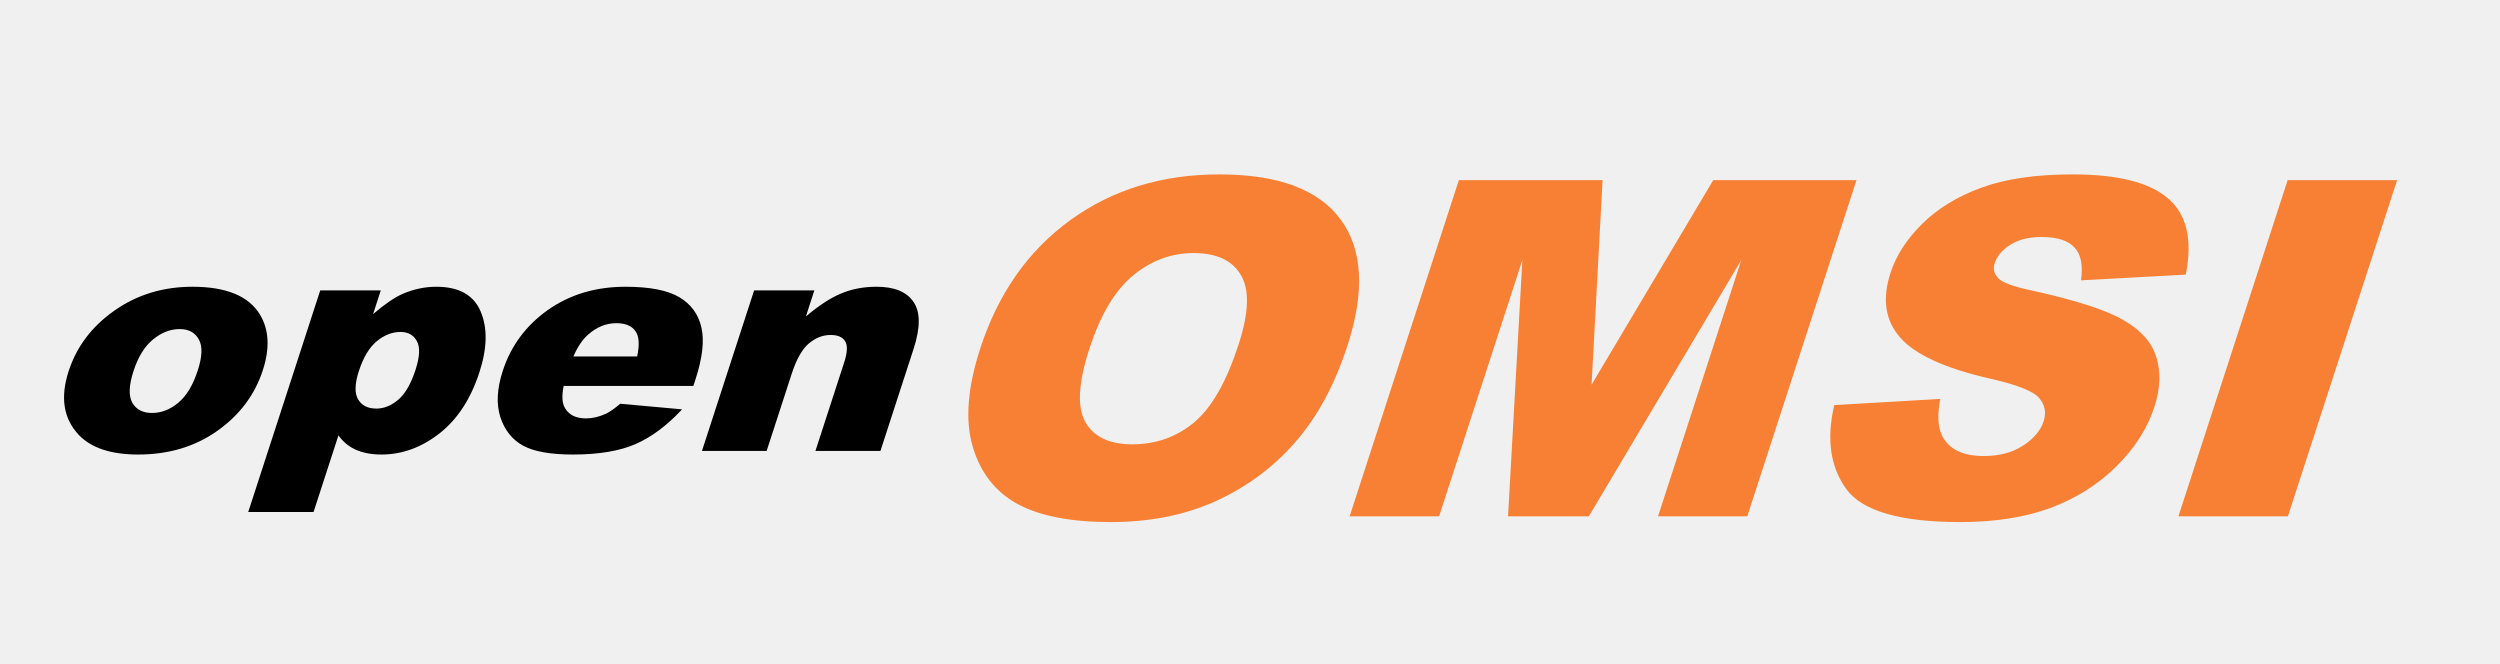
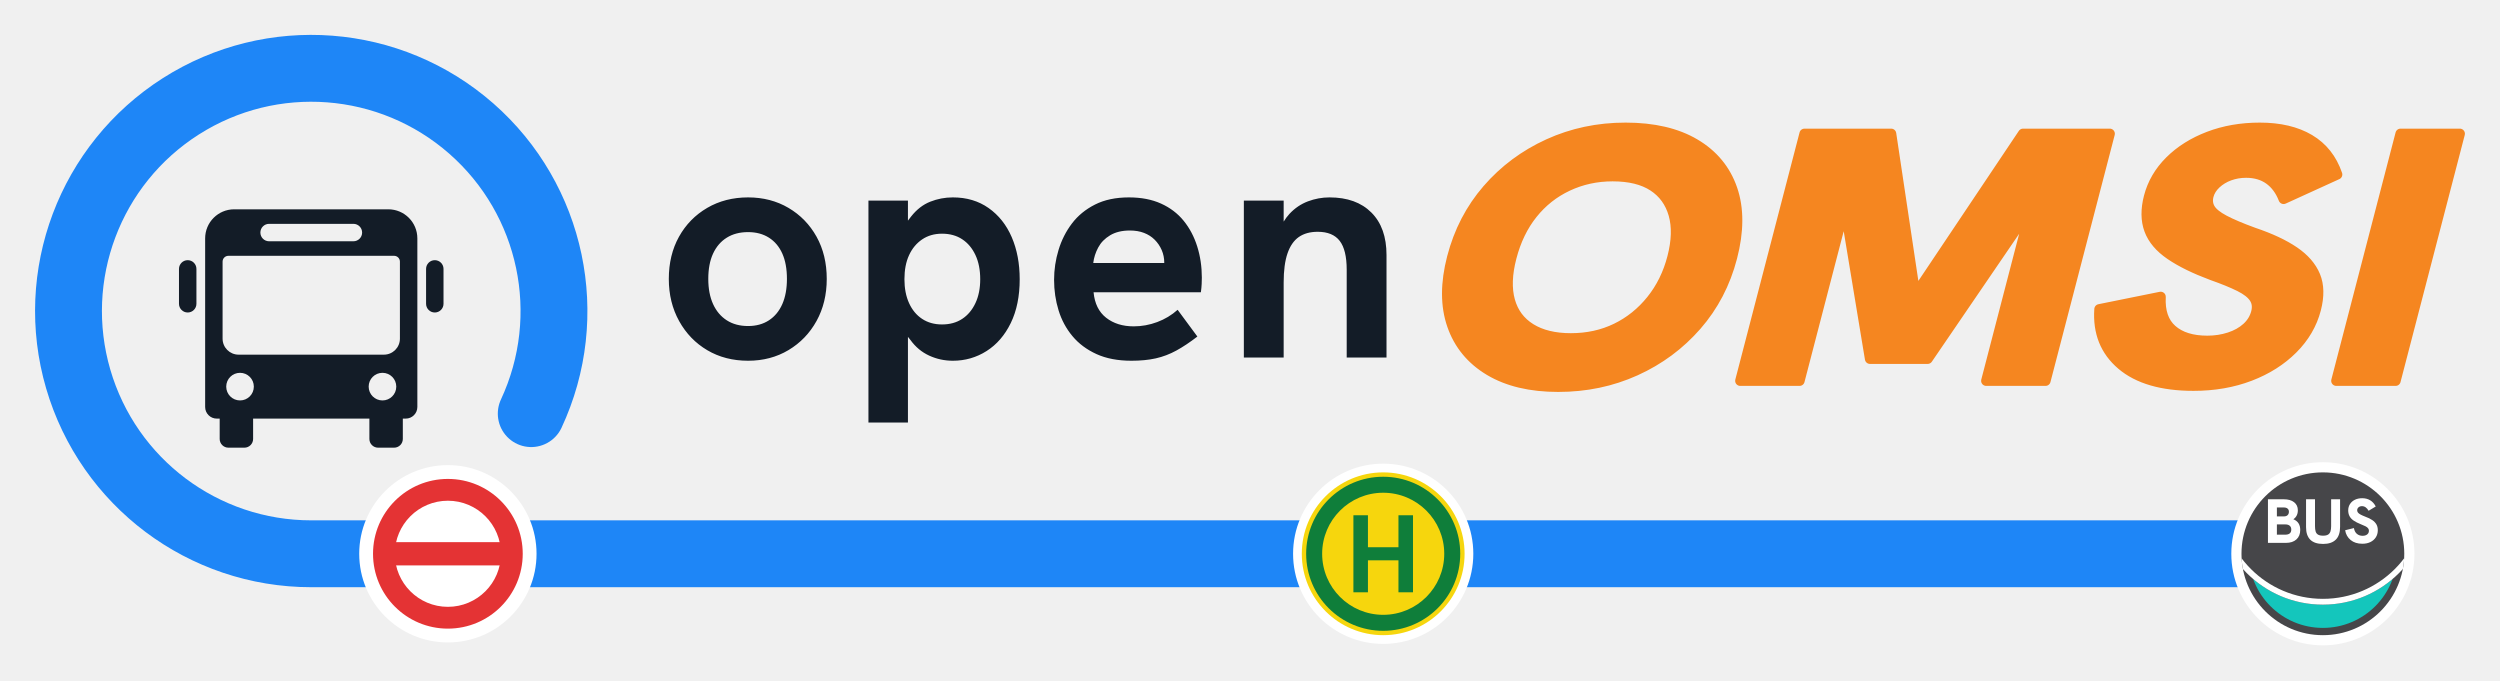
- <svg xmlns="http://www.w3.org/2000/svg" width="1142" height="303" viewBox="0 0 1142 303" fill="none">
-   <path d="M31.359 169.517C34.993 158.331 41.953 149.125 52.239 141.898C62.54 134.625 74.442 130.989 87.945 130.989C103.385 130.989 113.666 135.247 118.788 143.762C122.9 150.621 123.326 159.068 120.065 169.102C116.401 180.38 109.45 189.632 99.213 196.859C89.039 204.04 77.007 207.63 63.116 207.63C50.725 207.63 41.679 204.638 35.976 198.654C28.994 191.243 27.455 181.531 31.359 169.517ZM61.002 169.448C58.878 175.984 58.687 180.817 60.429 183.947C62.219 187.078 65.22 188.643 69.43 188.643C73.69 188.643 77.675 187.101 81.388 184.017C85.149 180.932 88.136 175.984 90.35 169.172C92.413 162.819 92.567 158.101 90.81 155.017C89.069 151.887 86.165 150.322 82.099 150.322C77.792 150.322 73.719 151.91 69.879 155.086C66.055 158.216 63.096 163.003 61.002 169.448ZM113.396 233.868L146.285 132.646H173.946L170.424 143.486C175.728 138.929 180.239 135.845 183.957 134.234C188.967 132.071 194.086 130.989 199.313 130.989C209.623 130.989 216.365 134.74 219.542 142.243C222.767 149.746 222.585 159.022 218.995 170.069C215.032 182.267 208.929 191.589 200.689 198.033C192.463 204.431 183.655 207.63 174.266 207.63C169.716 207.63 165.793 206.894 162.497 205.421C159.248 203.948 156.619 201.761 154.609 198.861L143.235 233.868H113.396ZM163.926 169.517C162.042 175.317 161.926 179.621 163.579 182.428C165.231 185.236 168.018 186.64 171.938 186.64C175.375 186.64 178.688 185.305 181.879 182.636C185.085 179.92 187.734 175.34 189.828 168.895C191.758 162.957 191.961 158.607 190.438 155.846C188.931 153.038 186.435 151.634 182.95 151.634C179.175 151.634 175.572 153.038 172.143 155.846C168.714 158.653 165.975 163.211 163.926 169.517ZM316.728 176.283H257.487C256.553 180.794 256.744 184.155 258.059 186.364C259.882 189.54 263.093 191.128 267.691 191.128C270.595 191.128 273.578 190.438 276.641 189.057C278.522 188.182 280.741 186.64 283.298 184.431L311.581 186.986C304.735 194.35 297.643 199.644 290.304 202.866C282.98 206.042 273.437 207.63 261.676 207.63C251.464 207.63 243.87 206.272 238.897 203.557C233.938 200.795 230.487 196.445 228.544 190.507C226.665 184.523 227.034 177.503 229.651 169.448C233.375 157.986 240.237 148.711 250.236 141.622C260.283 134.533 272.107 130.989 285.707 130.989C296.742 130.989 304.938 132.577 310.295 135.753C315.652 138.929 319.02 143.532 320.401 149.562C321.781 155.592 320.901 163.441 317.76 173.107L316.728 176.283ZM291.046 162.819C292.23 157.388 291.945 153.498 290.191 151.15C288.486 148.803 285.6 147.629 281.535 147.629C276.84 147.629 272.513 149.401 268.554 152.946C266.045 155.155 263.839 158.446 261.934 162.819H291.046ZM344.483 132.646H371.998L368.117 144.591C373.816 139.712 379.108 136.236 383.992 134.165C388.89 132.048 394.365 130.989 400.415 130.989C408.594 130.989 414.228 133.313 417.315 137.963C420.466 142.566 420.471 149.7 417.33 159.367L402.187 205.973H372.493L385.595 165.65C387.091 161.047 387.25 157.802 386.072 155.915C384.91 153.981 382.707 153.015 379.464 153.015C375.883 153.015 372.56 154.304 369.496 156.881C366.432 159.459 363.816 164.085 361.647 170.76L350.205 205.973H320.657L344.483 132.646Z" fill="black" />
-   <path d="M447.776 159.178C455.923 134.105 469.609 114.585 488.834 100.617C508.059 86.649 530.78 79.665 556.996 79.665C583.873 79.665 602.346 86.544 612.416 100.302C622.508 113.991 623.537 133.197 615.504 157.921C609.672 175.869 601.69 190.606 591.557 202.129C581.52 213.583 569.436 222.523 555.305 228.948C541.27 235.303 525.294 238.481 507.376 238.481C489.164 238.481 474.97 235.722 464.793 230.205C454.689 224.688 447.869 215.958 444.333 204.015C440.796 192.072 441.944 177.127 447.776 159.178ZM497.607 159.387C492.569 174.892 491.96 186.031 495.781 192.806C499.674 199.58 506.835 202.967 517.263 202.967C527.984 202.967 537.36 199.65 545.391 193.015C553.421 186.38 560.228 174.473 565.81 157.292C570.507 142.835 570.85 132.289 566.837 125.654C562.92 118.95 555.712 115.597 545.211 115.597C535.15 115.597 525.972 118.985 517.675 125.759C509.379 132.534 502.69 143.743 497.607 159.387ZM666.406 82.284H732.057L727.029 175.73L782.616 82.284H848.046L798.145 235.862H757.389L795.444 118.74L725.776 235.862H688.875L695.427 118.74L657.372 235.862H616.506L666.406 82.284ZM837.896 185.053L886.29 182.225C884.935 189.558 885.213 195.145 887.123 198.986C890.243 205.202 896.577 208.31 906.123 208.31C913.246 208.31 919.228 206.739 924.068 203.596C929.003 200.383 932.152 196.682 933.514 192.491C934.807 188.51 934.129 184.949 931.478 181.806C928.828 178.663 921.274 175.695 908.816 172.901C888.453 168.222 874.868 162.006 868.061 154.254C861.18 146.502 859.691 136.619 863.594 124.607C866.159 116.715 870.962 109.277 878.004 102.293C885.143 95.239 894.169 89.722 905.082 85.741C916.092 81.69 930.005 79.665 946.821 79.665C967.456 79.665 981.98 83.331 990.392 90.665C998.9 97.928 1001.6 109.521 998.478 125.445L950.592 128.064C951.59 121.15 950.581 116.121 947.563 112.978C944.619 109.836 939.622 108.264 932.572 108.264C926.771 108.264 922.015 109.452 918.307 111.826C914.62 114.131 912.233 116.959 911.143 120.312C910.349 122.756 910.846 124.956 912.634 126.912C914.326 128.937 919.294 130.823 927.539 132.569C947.897 137.038 962.026 141.578 969.928 146.187C977.926 150.727 982.954 156.384 985.012 163.159C987.144 169.933 986.848 177.511 984.125 185.891C980.925 195.739 975.111 204.818 966.683 213.129C958.255 221.44 948.197 227.761 936.509 232.091C924.844 236.351 911.191 238.481 895.549 238.481C868.085 238.481 850.699 233.453 843.392 223.396C836.086 213.339 834.253 200.558 837.896 185.053ZM1045 82.284H1095L1045.1 235.862H995.096L1045 82.284Z" fill="#F78034" />
+ <svg xmlns="http://www.w3.org/2000/svg" width="1720" height="468" viewBox="120 78 1719.72 468" role="img" aria-label="openOMSI">
+   <path d="M485.35 362.58 A167 167 0 1 0 334 459 L1718 459" fill="none" stroke="#1E86F7" stroke-width="46" stroke-linecap="round" />
+   <path d="M281 222 H387 A20 20 0 0 1 407 242 V358 A8 8 0 0 1 399 366 H269 A8 8 0 0 1 261 358 V242 A20 20 0 0 1 281 222ZM249 257 H249 A6 6 0 0 1 255 263 V287 A6 6 0 0 1 249 293 H249 A6 6 0 0 1 243 287 V263 A6 6 0 0 1 249 257ZM271.5 358 H293.5 A0.5 0.5 0 0 1 294 358.5 V380 A6 6 0 0 1 288 386 H277 A6 6 0 0 1 271 380 V358.5 A0.5 0.5 0 0 1 271.5 358ZM419 257 H419 A6 6 0 0 1 425 263 V287 A6 6 0 0 1 419 293 H419 A6 6 0 0 1 413 287 V263 A6 6 0 0 1 419 257ZM374.5 358 H396.5 A0.5 0.5 0 0 1 397 358.5 V380 A6 6 0 0 1 391 386 H380 A6 6 0 0 1 374 380 V358.5 A0.5 0.5 0 0 1 374.5 358ZM305 232 A6 6 0 0 0 299 238 V238 A6 6 0 0 0 305 244 H363 A6 6 0 0 0 369 238 V238 A6 6 0 0 0 363 232 H305ZM277 254 A4 4 0 0 0 273 258 V311 A11 11 0 0 0 284 322 H384 A11 11 0 0 0 395 311 V258 A4 4 0 0 0 391 254 H277ZM294.5 344 A9.5 9.5 0 1 0 275.5 344 A9.5 9.5 0 1 0 294.5 344ZM392.5 344 A9.5 9.5 0 1 0 373.5 344 A9.5 9.5 0 1 0 392.5 344Z" fill="#131C27" />
+   <path d="M634.55 326.19Q618.77 326.19 606.51 318.96Q594.24 311.73 587.12 298.92Q580 286.1 580 269.89Q580 253.46 587.01 240.86Q594.02 228.27 606.4 221.04Q618.77 213.81 634.55 213.81Q650.1 213.81 662.37 221.04Q674.64 228.27 681.65 240.86Q688.66 253.46 688.66 269.89Q688.66 286.1 681.65 298.81Q674.64 311.51 662.37 318.85Q650.1 326.19 634.55 326.19ZM634.55 302.31Q642.87 302.31 648.9 298.37Q654.92 294.43 658.1 287.2Q661.27 279.97 661.27 269.89Q661.27 259.59 658.1 252.47Q654.92 245.35 648.9 241.52Q642.87 237.69 634.55 237.69Q626 237.69 619.87 241.52Q613.74 245.35 610.45 252.47Q607.16 259.59 607.16 269.89Q607.16 279.97 610.45 287.2Q613.74 294.43 619.87 298.37Q626 302.31 634.55 302.31ZM717.35 368.69L717.35 216L744.52 216L744.52 229.8Q745.61 228.27 746.71 226.95Q752.41 219.72 759.85 216.77Q767.3 213.81 775.41 213.81Q789.65 213.81 800.05 221.15Q810.46 228.49 815.94 241.19Q821.41 253.9 821.41 270.11Q821.41 287.63 815.28 300.23Q809.14 312.83 798.63 319.51Q788.11 326.19 775.41 326.19Q766.86 326.19 759.2 322.69Q751.53 319.18 746.27 311.95Q745.4 310.86 744.52 309.76L744.52 368.69L717.35 368.69ZM767.96 301.22Q776.06 301.22 781.87 297.38Q787.68 293.55 790.96 286.54Q794.25 279.53 794.25 270.11Q794.25 260.47 790.96 253.46Q787.68 246.45 781.87 242.62Q776.06 238.78 767.96 238.78Q760.07 238.78 754.27 242.73Q748.46 246.67 745.29 253.57Q742.11 260.47 742.11 270.11Q742.11 279.53 745.29 286.54Q748.46 293.55 754.27 297.38Q760.07 301.22 767.96 301.22ZM898.3 326.19Q884.28 326.19 874.21 321.59Q864.13 316.99 857.67 309.21Q851.2 301.44 848.14 291.47Q845.07 281.5 845.07 270.55Q845.07 260.03 848.14 249.96Q851.2 239.88 857.34 231.77Q863.47 223.67 873.22 218.74Q882.97 213.81 896.55 213.81Q909.26 213.81 918.68 218.08Q928.1 222.35 934.23 229.91Q940.37 237.47 943.54 247.55Q946.72 257.62 946.72 269.01Q946.72 270.55 946.61 273.29Q946.5 276.02 946.06 279.09L872.24 279.09Q873.33 290.7 880.89 296.62Q888.45 302.53 899.84 302.53Q908.16 302.53 916.05 299.57Q923.94 296.62 930.07 291.14L943.65 309.54Q935.98 315.46 929.19 319.18Q922.4 322.9 915.06 324.55Q907.72 326.19 898.3 326.19ZM920.87 258.94Q920.87 258.72 920.87 258.72Q920.87 254.12 919.12 250.06Q917.36 246.01 914.3 242.95Q911.23 239.88 906.96 238.24Q902.69 236.59 897.21 236.59Q889.1 236.59 883.63 239.88Q878.15 243.16 875.41 248.31Q872.67 253.46 872.02 258.94L920.87 258.94ZM975.63 324L975.63 216L1003.02 216L1003.02 230.46Q1004.77 227.61 1006.96 225.2Q1012.44 219.29 1019.67 216.55Q1026.9 213.81 1034.56 213.81Q1052.97 213.81 1063.37 224.22Q1073.78 234.62 1073.78 253.46L1073.78 324L1046.39 324L1046.39 263.54Q1046.39 249.96 1041.57 243.71Q1036.75 237.47 1026.46 237.47Q1018.57 237.47 1013.42 241.08Q1008.28 244.7 1005.65 252.37Q1003.02 260.03 1003.02 272.3L1003.02 324L975.63 324Z" fill="#131C27" />
+   <path d="M1191.93 344.15Q1163.4 344.15 1144.63 332.93Q1125.86 321.71 1118.93 301.71Q1112 281.71 1118.91 255.12Q1125.89 228.29 1143.22 208.29Q1160.54 188.29 1185.15 177.07Q1209.75 165.85 1238.29 165.85Q1267.11 165.85 1285.91 176.95Q1304.72 188.05 1311.65 208.05Q1318.57 228.05 1311.53 255.12Q1304.56 281.95 1287.09 301.95Q1269.62 321.95 1245.04 333.05Q1220.47 344.15 1191.93 344.15ZM1200.62 310.73Q1217.74 310.73 1231.79 303.9Q1245.84 297.07 1255.95 284.51Q1266.07 271.95 1270.44 255.12Q1274.88 238.05 1271.3 225.49Q1267.71 212.93 1257.22 206.1Q1246.72 199.27 1229.32 199.27Q1212.77 199.27 1198.47 205.98Q1184.17 212.68 1174.23 225.12Q1164.29 237.56 1159.72 255.12Q1155.22 272.44 1158.69 284.88Q1162.16 297.32 1172.97 304.02Q1183.79 310.73 1200.62 310.73ZM1317.15 340L1361.35 170L1420.99 170L1437.57 280.73L1511.73 170L1571.38 170L1527.18 340L1486.37 340L1517.5 220.24L1446.07 324.88L1406.4 324.88L1389.09 220.24L1357.95 340L1317.15 340ZM1629.02 343.41Q1596.49 343.41 1579.54 329.02Q1562.59 314.63 1564.24 290.73L1606.41 282.2Q1605.62 297.32 1614.21 304.88Q1622.8 312.44 1638.5 312.44Q1646.49 312.44 1653.66 310.12Q1660.82 307.8 1665.67 303.41Q1670.52 299.02 1672.11 292.93Q1673.57 287.32 1670.83 283.05Q1668.08 278.78 1660.76 275.12Q1653.43 271.46 1641.67 267.32Q1623.98 260.73 1613.07 253.29Q1602.16 245.85 1598.56 236.1Q1594.97 226.34 1598.33 213.41Q1601.94 199.51 1612.72 188.78Q1623.5 178.05 1639.5 171.95Q1655.5 165.85 1674.61 165.85Q1695.16 165.85 1708.76 173.9Q1722.37 181.95 1727.88 198.05L1690.98 214.88Q1687.55 206.1 1681.05 201.46Q1674.55 196.83 1665.13 196.83Q1659.14 196.83 1653.78 198.78Q1648.42 200.73 1644.48 204.39Q1640.53 208.05 1639.32 212.68Q1638.06 217.56 1640.43 221.59Q1642.81 225.61 1650.22 229.51Q1657.62 233.41 1670.4 238.05Q1687.71 243.9 1698.25 251.1Q1708.8 258.29 1712.74 267.8Q1716.69 277.32 1713.2 290.73Q1709.21 306.1 1697.25 318.05Q1685.3 330 1667.72 336.71Q1650.14 343.41 1629.02 343.41ZM1727.22 340L1771.42 170L1812.22 170L1768.02 340L1727.22 340Z" fill="#F58620" stroke="#F58620" stroke-width="7" stroke-linejoin="round" />
+   <circle cx="428" cy="459" r="61" fill="#FFFFFF" />
+   <path d="M479.5 459 A51.5 51.5 0 1 1 376.5 459 A51.5 51.5 0 1 1 479.5 459ZM464.5 459 A36.5 36.5 0 1 0 391.5 459 A36.5 36.5 0 1 0 464.5 459Z" fill="#E43334" />
+   <rect x="386" y="451" width="84" height="16" fill="#E43334" />
+   <circle cx="1071.5" cy="459" r="62" fill="#FFFFFF" />
+   <circle cx="1071.5" cy="459" r="56" fill="#F6D60D" />
+   <path d="M1124.5 459 A53 53 0 1 1 1018.5 459 A53 53 0 1 1 1124.5 459ZM1113.5 459 A42 42 0 1 0 1029.5 459 A42 42 0 1 0 1113.5 459Z" fill="#0F7E3A" />
+   <path d="M1051 432.5 H1061 V485.5 H1051ZM1082 432.5 H1092 V485.5 H1082ZM1060.5 454.5 H1082.5 V463.5 H1060.5Z" fill="#0F7E3A" />
+   <circle cx="1718" cy="459" r="63" fill="#FFFFFF" />
+   <circle cx="1718" cy="459" r="56" fill="#464649" />
+   <clipPath id="sd">
+     <circle cx="1718" cy="459" r="51" />
+   </clipPath>
+   <path d="M1769 459 A51 51 0 1 1 1667 459 A51 51 0 1 1 1769 459ZM1792 420 A74 74 0 1 0 1644 420 A74 74 0 1 0 1792 420Z" fill="#14C6BC" clip-path="url(#sd)" />
+   <clipPath id="sdw">
+     <circle cx="1718" cy="459" r="56" />
+   </clipPath>
+   <circle cx="1718" cy="420" r="72" fill="none" stroke="#FFFFFF" stroke-width="4" clip-path="url(#sdw)" />
+   <path d="M1680.21 451.5L1680.21 421.5L1691.1 421.5Q1695.62 421.5 1698.2 423.52Q1700.78 425.55 1700.78 429.08Q1700.78 431.14 1699.97 432.71Q1699.15 434.28 1697.68 435.23Q1700.09 436.22 1701.26 438.07Q1702.42 439.92 1702.42 442.59Q1702.42 446.77 1699.79 449.13Q1697.17 451.5 1692.56 451.5L1680.21 451.5ZM1686.36 445.86L1692.05 445.86Q1696.26 445.86 1696.26 442.33Q1696.26 440.65 1695.21 439.73Q1694.15 438.8 1692.22 438.8L1686.36 438.8L1686.36 445.86ZM1686.36 433.29L1691.19 433.29Q1692.82 433.29 1693.72 432.43Q1694.63 431.57 1694.63 430.07Q1694.63 428.69 1693.7 427.91Q1692.78 427.14 1691.1 427.14L1686.36 427.14L1686.36 433.29ZM1718.13 452.23Q1712.32 452.23 1709.37 449.35Q1706.42 446.46 1706.42 440.65L1706.42 421.5L1712.58 421.5L1712.58 439.96Q1712.58 442.16 1713.01 443.62Q1713.44 445.09 1714.66 445.82Q1715.89 446.55 1718.13 446.55Q1720.37 446.55 1721.55 445.82Q1722.73 445.09 1723.21 443.62Q1723.68 442.16 1723.68 440.01L1723.68 421.5L1729.84 421.5L1729.84 440.44Q1729.84 446.38 1726.87 449.3Q1723.9 452.23 1718.13 452.23ZM1745.16 452.1Q1740.25 452.1 1737.13 449.56Q1734.01 447.02 1733.32 442.81L1739.35 441.3Q1739.82 443.97 1741.41 445.3Q1743.01 446.64 1745.37 446.64Q1746.58 446.64 1747.57 446.23Q1748.56 445.82 1749.12 445.04Q1749.68 444.27 1749.68 443.19Q1749.68 442.2 1749.1 441.45Q1748.52 440.7 1747.27 440.05Q1746.02 439.41 1744.08 438.67Q1741.16 437.51 1739.22 436.2Q1737.28 434.89 1736.36 433.16Q1735.43 431.44 1735.43 429.16Q1735.43 426.71 1736.64 424.81Q1737.84 422.92 1740.02 421.84Q1742.19 420.77 1745.07 420.77Q1748.17 420.77 1750.54 422.19Q1752.91 423.61 1754.37 426.45L1749.46 429.42Q1748.6 427.87 1747.44 427.05Q1746.28 426.23 1744.86 426.23Q1743.95 426.23 1743.22 426.58Q1742.49 426.92 1742.04 427.57Q1741.59 428.21 1741.59 429.03Q1741.59 429.89 1742.1 430.6Q1742.62 431.31 1743.89 432Q1745.16 432.69 1747.27 433.51Q1750.11 434.54 1751.98 435.81Q1753.85 437.08 1754.82 438.76Q1755.79 440.44 1755.79 442.81Q1755.79 445.52 1754.46 447.63Q1753.12 449.74 1750.73 450.92Q1748.34 452.1 1745.16 452.1Z" fill="#FFFFFF" />
</svg>
